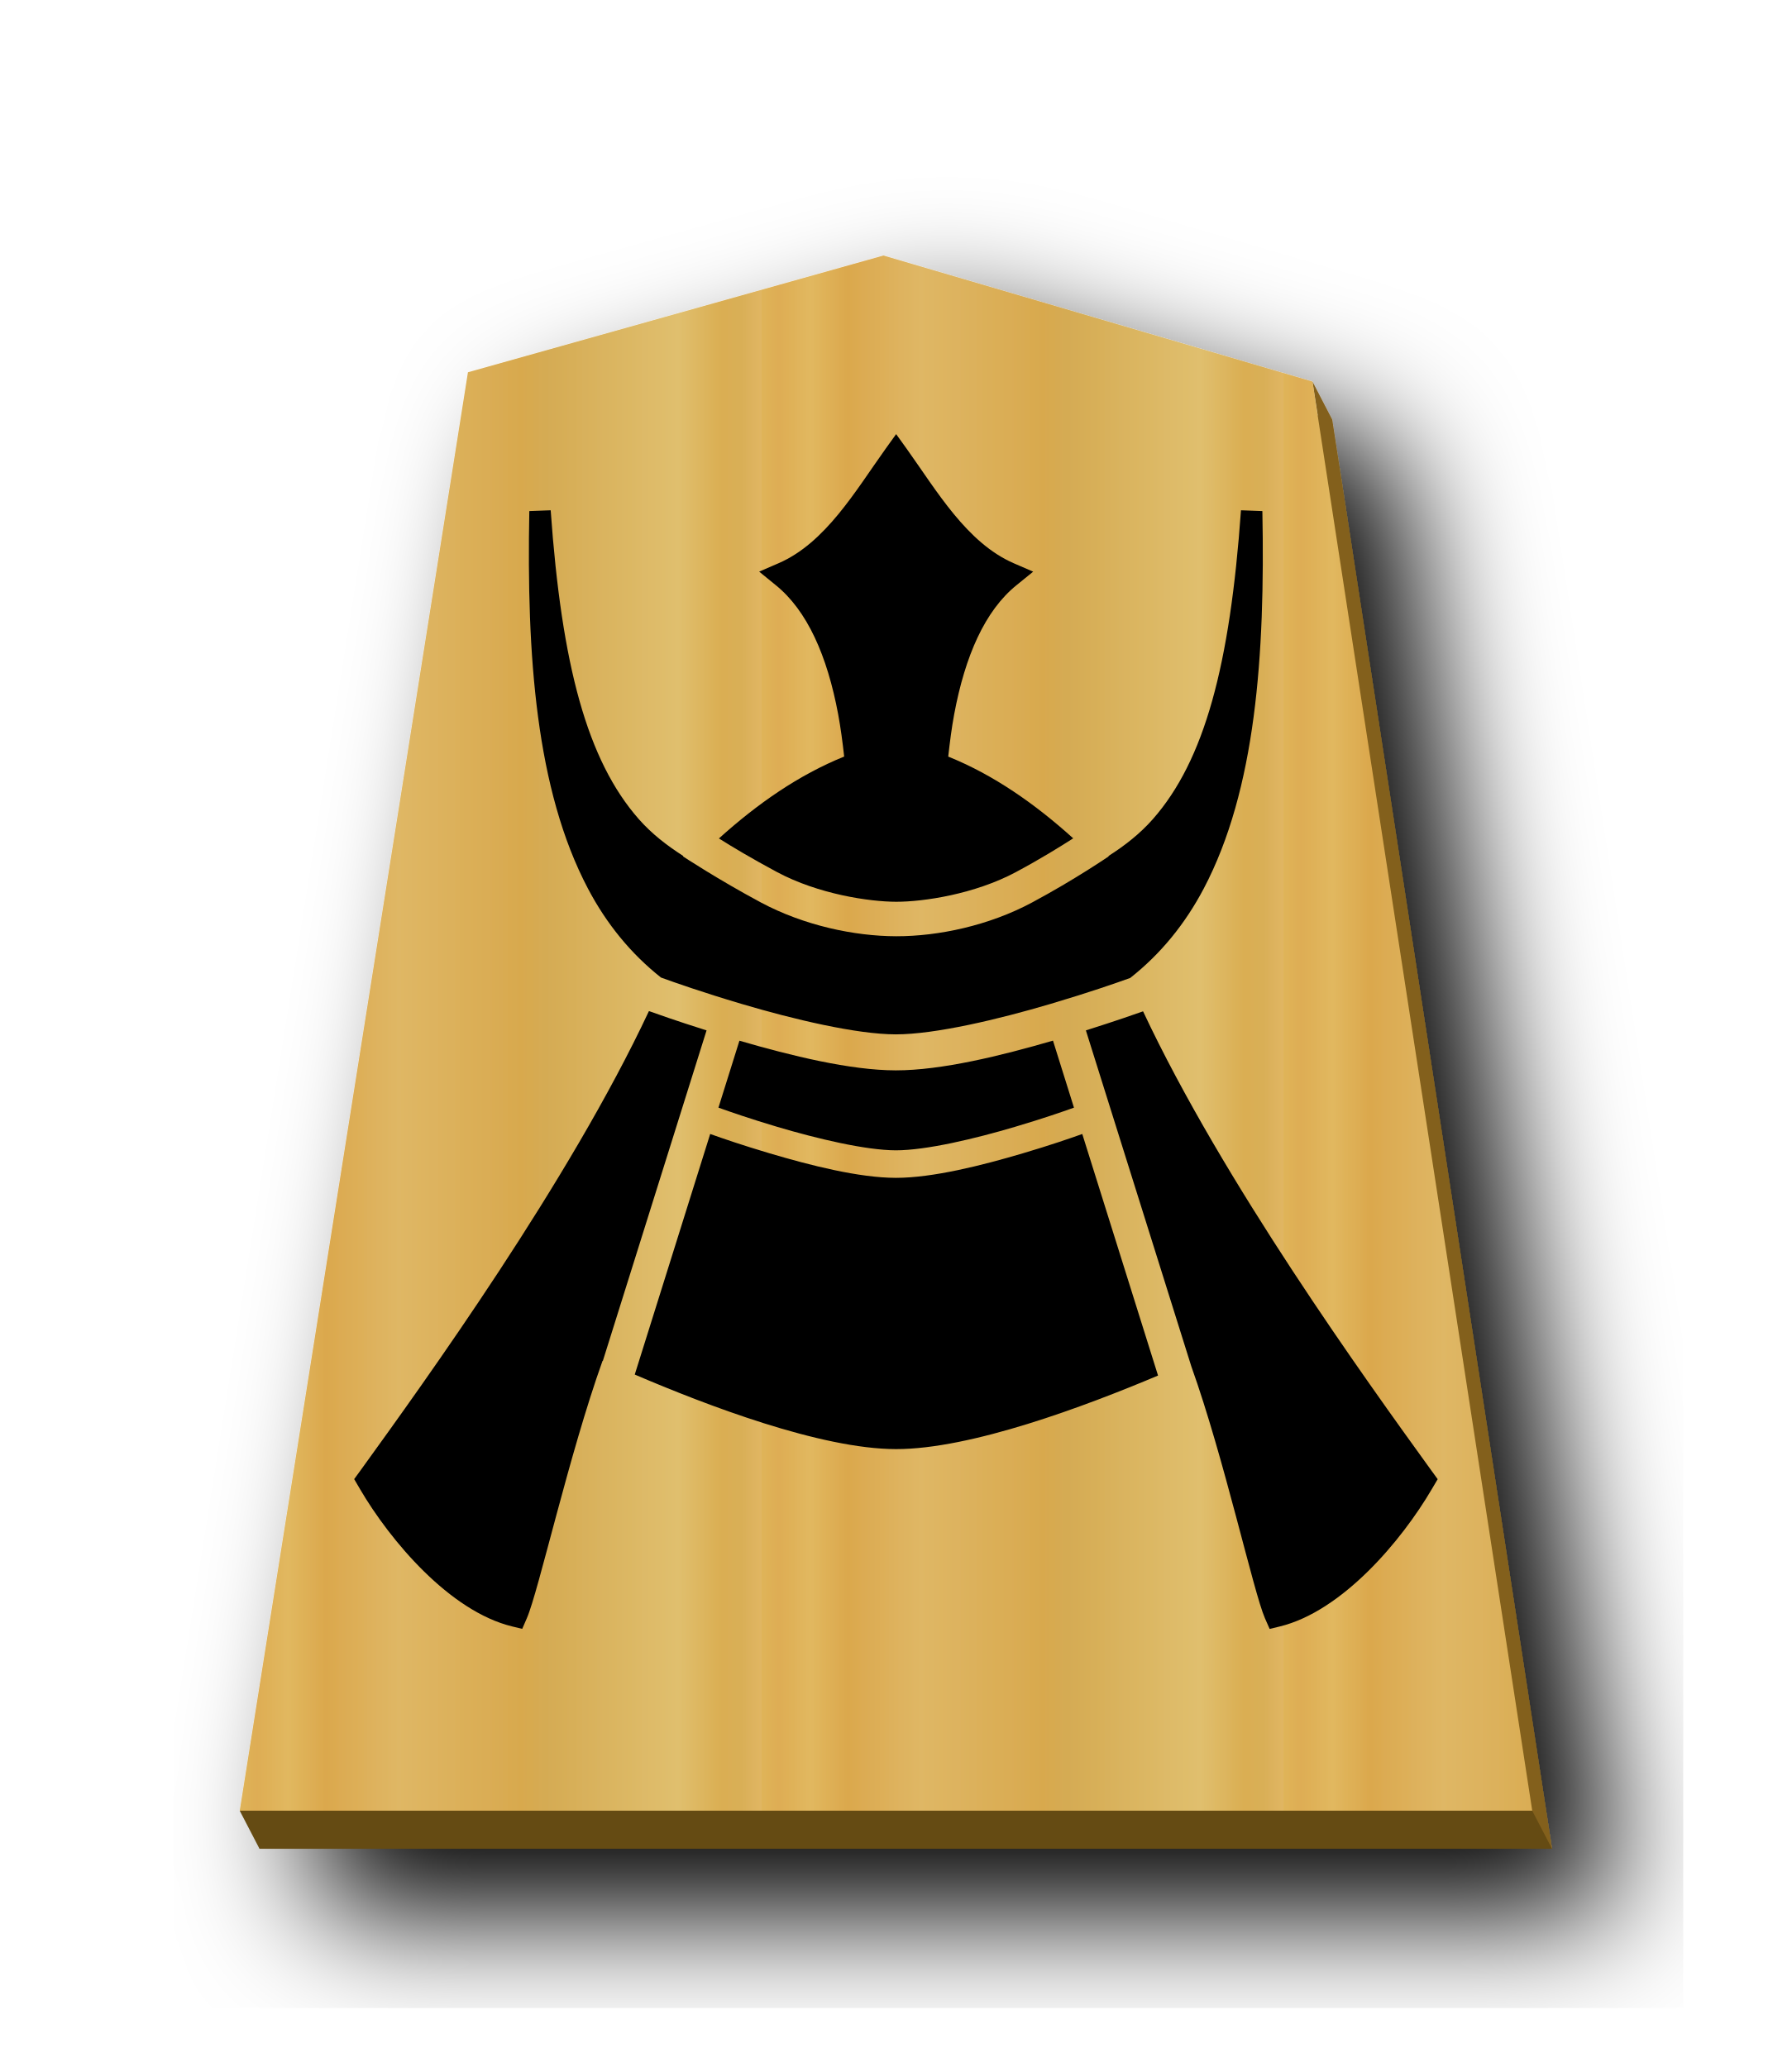
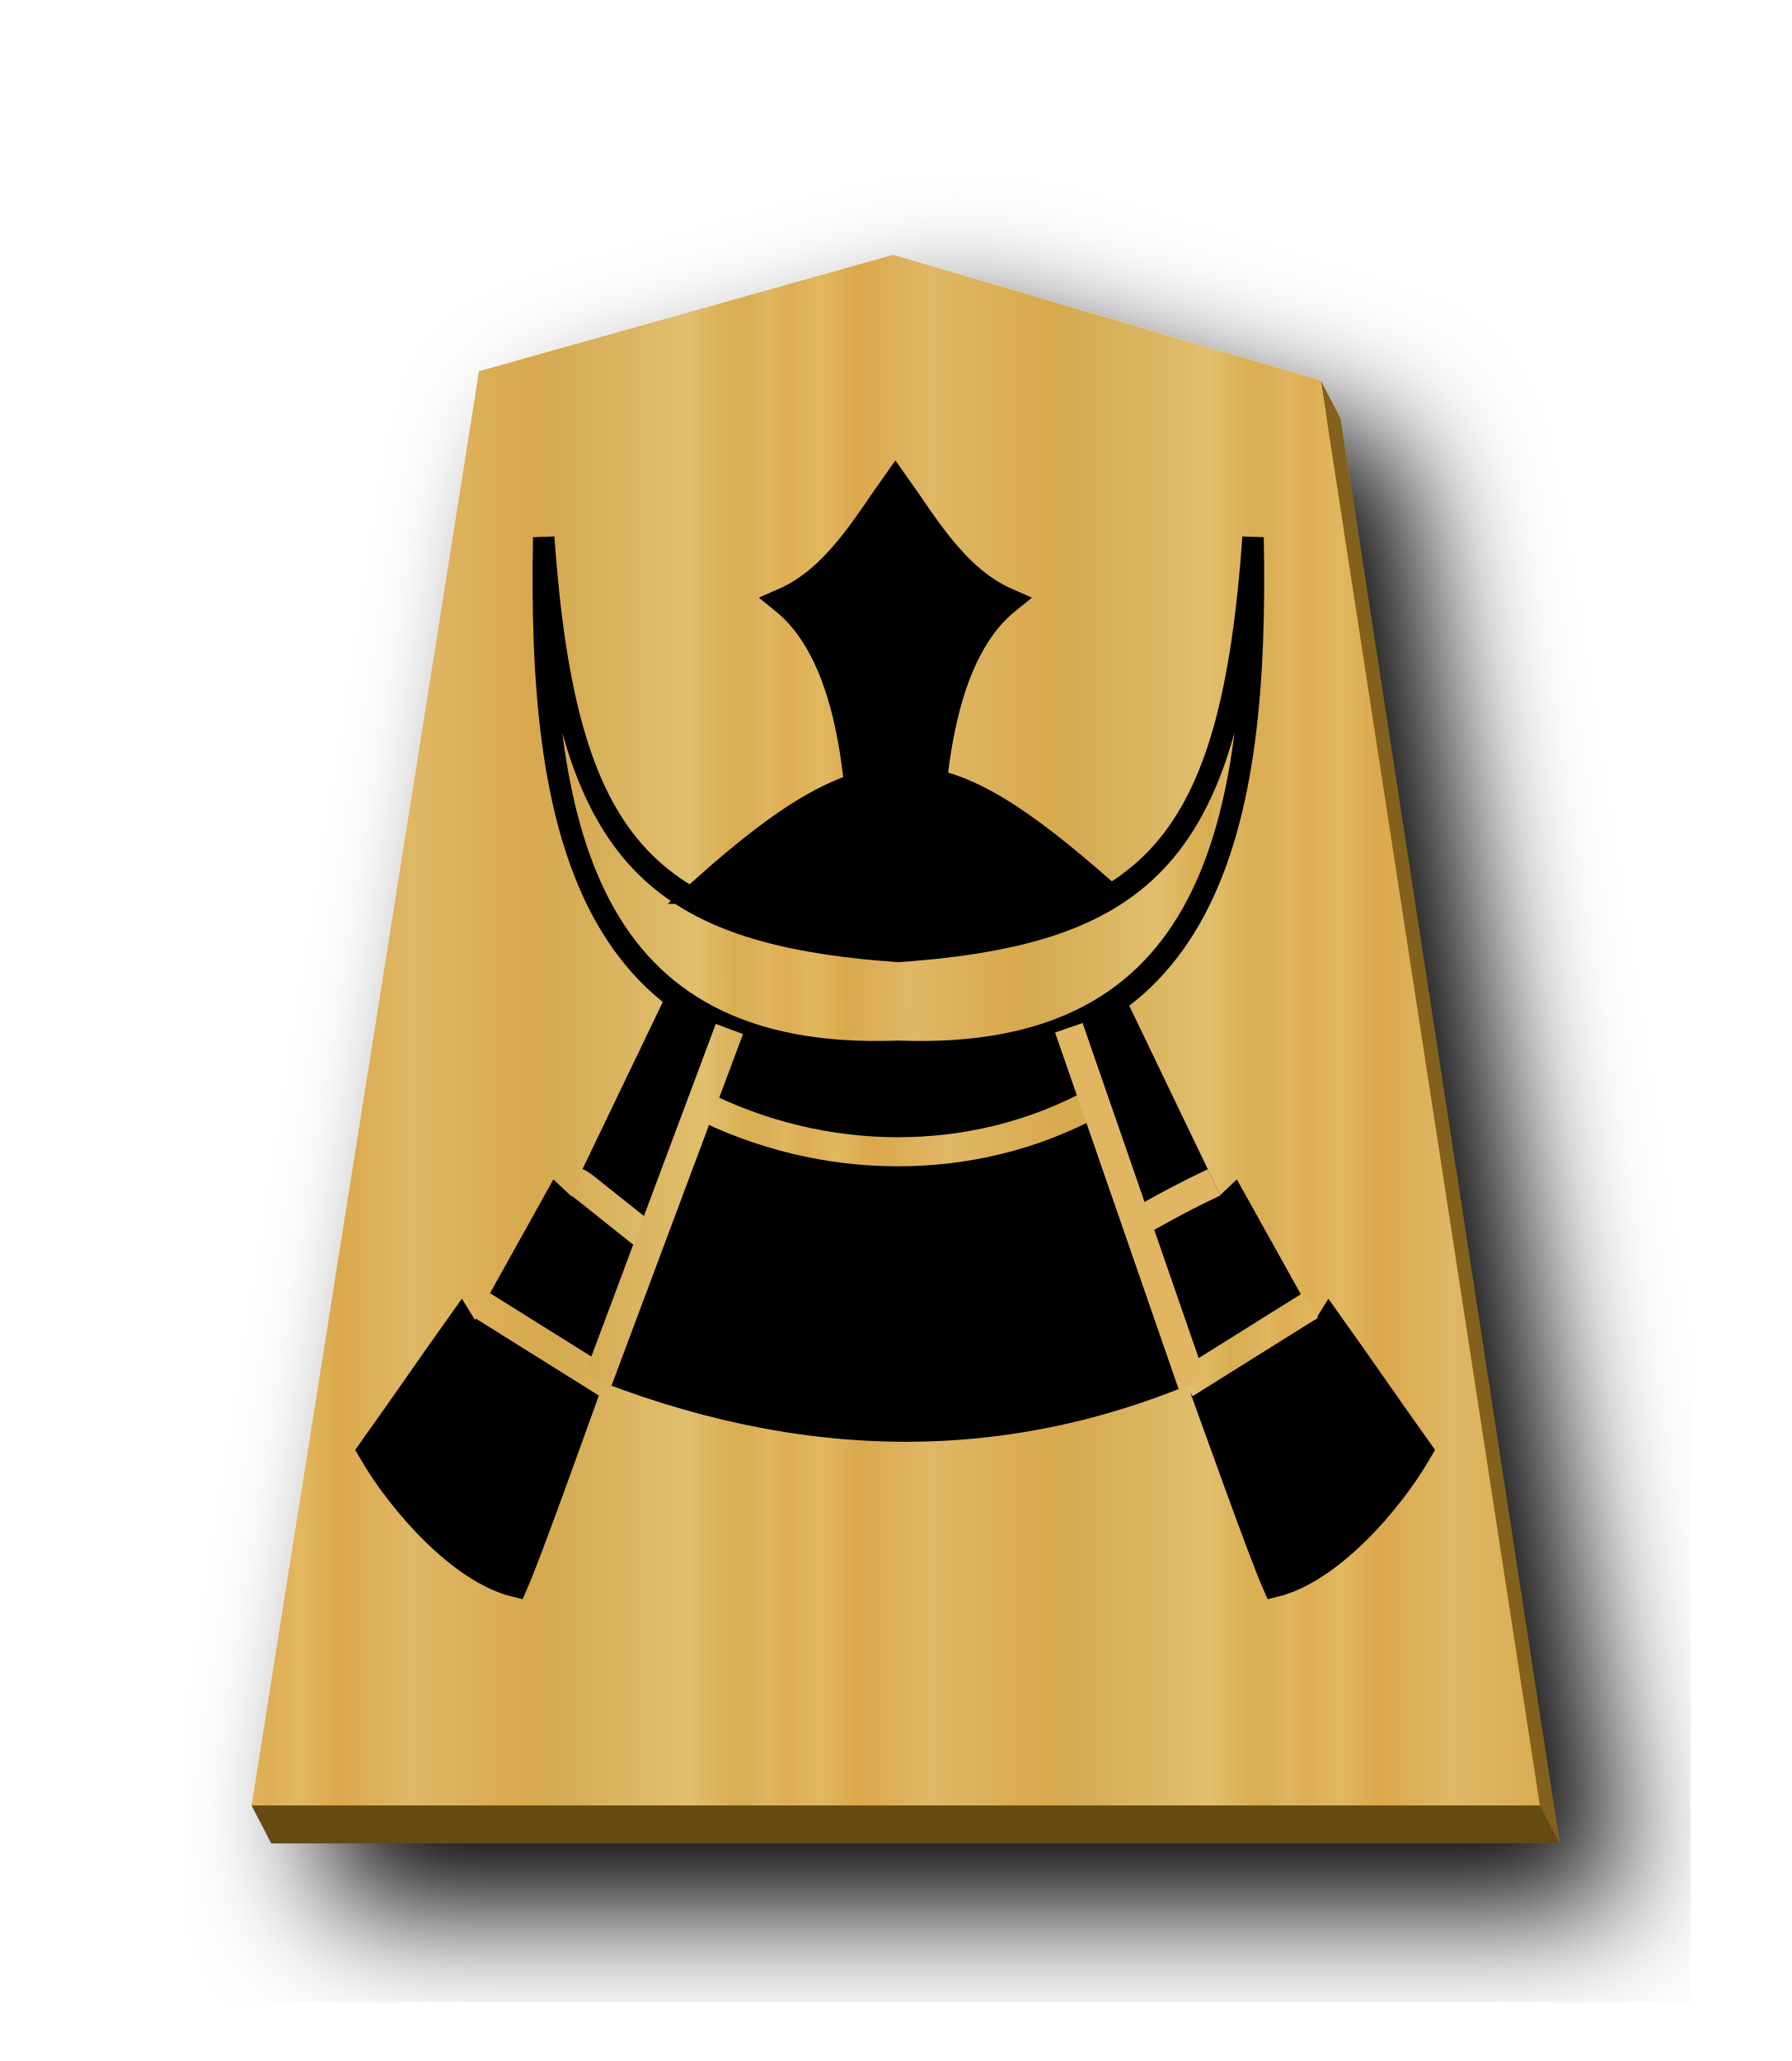
- <svg xmlns="http://www.w3.org/2000/svg" xmlns:xlink="http://www.w3.org/1999/xlink" viewBox="0 0 52 60" version="1.1" id="svg7457" width="52" height="60">
-   <defs id="defs7427">
-     <linearGradient id="a">
-       <stop offset="0" stop-color="#dfb459" id="stop7391" />
-       <stop offset=".033" stop-color="#dead54" id="stop7393" />
-       <stop offset=".093" stop-color="#e1b85f" id="stop7395" />
-       <stop offset=".165" stop-color="#dba84d" id="stop7397" />
-       <stop offset=".305" stop-color="#dfb765" id="stop7399" />
-       <stop offset=".539" stop-color="#d8a94e" id="stop7401" />
-       <stop offset=".586" stop-color="#d5ab53" id="stop7403" />
-       <stop offset=".84" stop-color="#e0bf6e" id="stop7405" />
-       <stop offset=".924" stop-color="#daae52" id="stop7407" />
-       <stop offset=".962" stop-color="#d9af57" id="stop7409" />
-       <stop offset="1" stop-color="#e1b663" id="stop7411" />
+ <svg xmlns="http://www.w3.org/2000/svg" xmlns:xlink="http://www.w3.org/1999/xlink" width="52.157" height="60" version="1.1" id="svg1717">
+   <defs id="defs1721">
+     <filter style="color-interpolation-filters:sRGB" id="filter1552">
+       <feFlood flood-opacity="0.498" flood-color="rgb(0,0,0)" result="flood" id="feFlood1542" />
+       <feComposite in="flood" in2="SourceGraphic" operator="in" result="composite1" id="feComposite1544" />
+       <feGaussianBlur in="composite1" stdDeviation="2.5" result="blur" id="feGaussianBlur1546" />
+       <feOffset dx="4.57967e-15" dy="4.41314e-15" result="offset" id="feOffset1548" />
+       <feComposite in="SourceGraphic" in2="offset" operator="over" result="composite2" id="feComposite1550" />
+     </filter>
+     <filter style="color-interpolation-filters:sRGB" id="filter1540">
+       <feFlood flood-opacity="0.498" flood-color="rgb(0,0,0)" result="flood" id="feFlood1530" />
+       <feComposite in="flood" in2="SourceGraphic" operator="in" result="composite1" id="feComposite1532" />
+       <feGaussianBlur in="composite1" stdDeviation="2.5" result="blur" id="feGaussianBlur1534" />
+       <feOffset dx="4.57967e-15" dy="4.41314e-15" result="offset" id="feOffset1536" />
+       <feComposite in="SourceGraphic" in2="offset" operator="over" result="composite2" id="feComposite1538" />
+     </filter>
+     <filter id="drop-shadow-9">
+       <feGaussianBlur in="SourceAlpha" result="blur" stdDeviation="2" id="feGaussianBlur5056" />
+       <feOffset result="offsetBlur" dx="2" dy="2" id="feOffset5058" />
+       <feBlend in="SourceGraphic" in2="offsetBlur" mode="normal" id="feBlend5060" />
+     </filter>
+     <filter id="drop-shadow-2">
+       <feGaussianBlur in="SourceAlpha" result="blur" stdDeviation="2" id="feGaussianBlur6807" />
+       <feOffset result="offsetBlur" dx="2" dy="2" id="feOffset6809" />
+       <feBlend in="SourceGraphic" in2="offsetBlur" mode="normal" id="feBlend6811" />
+     </filter>
+     <filter id="drop-shadow-2-8">
+       <feGaussianBlur in="SourceAlpha" result="blur" stdDeviation="2" id="feGaussianBlur6807-2" />
+       <feOffset result="offsetBlur" dx="2" dy="2" id="feOffset6809-8" />
+       <feBlend in="SourceGraphic" in2="offsetBlur" mode="normal" id="feBlend6811-0" />
+     </filter>
+     <filter id="drop-shadow-6">
+       <feGaussianBlur in="SourceAlpha" result="blur" stdDeviation="2" id="feGaussianBlur5056-9" />
+       <feOffset result="offsetBlur" dx="2" dy="2" id="feOffset5058-0" />
+       <feBlend in="SourceGraphic" in2="offsetBlur" mode="normal" id="feBlend5060-9" />
+     </filter>
+     <filter id="drop-shadow-27">
+       <feGaussianBlur in="SourceAlpha" result="blur" stdDeviation="2" id="feGaussianBlur5056-5" />
+       <feOffset result="offsetBlur" dx="2" dy="2" id="feOffset5058-6" />
+       <feBlend in="SourceGraphic" in2="offsetBlur" mode="normal" id="feBlend5060-96" />
+     </filter>
+     <filter id="drop-shadow-2-88">
+       <feGaussianBlur in="SourceAlpha" result="blur" stdDeviation="2" id="feGaussianBlur6807-1" />
+       <feOffset result="offsetBlur" dx="2" dy="2" id="feOffset6809-5" />
+       <feBlend in="SourceGraphic" in2="offsetBlur" mode="normal" id="feBlend6811-7" />
+     </filter>
+     <filter id="drop-shadow-2-6">
+       <feGaussianBlur in="SourceAlpha" result="blur" stdDeviation="2" id="feGaussianBlur6807-4" />
+       <feOffset result="offsetBlur" dx="2" dy="2" id="feOffset6809-6" />
+       <feBlend in="SourceGraphic" in2="offsetBlur" mode="normal" id="feBlend6811-8" />
+     </filter>
+     <filter id="drop-shadow-62">
+       <feGaussianBlur in="SourceAlpha" result="blur" stdDeviation="2" id="feGaussianBlur5056-7" />
+       <feOffset result="offsetBlur" dx="2" dy="2" id="feOffset5058-9" />
+       <feBlend in="SourceGraphic" in2="offsetBlur" mode="normal" id="feBlend5060-1" />
+     </filter>
+     <filter id="drop-shadow-1">
+       <feGaussianBlur in="SourceAlpha" result="blur" stdDeviation="2" id="feGaussianBlur5056-0" />
+       <feOffset result="offsetBlur" dx="2" dy="2" id="feOffset5058-7" />
+       <feBlend in="SourceGraphic" in2="offsetBlur" mode="normal" id="feBlend5060-4" />
+     </filter>
+     <filter id="drop-shadow-2-67">
+       <feGaussianBlur in="SourceAlpha" result="blur" stdDeviation="2" id="feGaussianBlur6807-7" />
+       <feOffset result="offsetBlur" dx="2" dy="2" id="feOffset6809-4" />
+       <feBlend in="SourceGraphic" in2="offsetBlur" mode="normal" id="feBlend6811-74" />
+     </filter>
+     <filter id="drop-shadow-2-86">
+       <feGaussianBlur in="SourceAlpha" result="blur" stdDeviation="2" id="feGaussianBlur6807-6" />
+       <feOffset result="offsetBlur" dx="2" dy="2" id="feOffset6809-9" />
+       <feBlend in="SourceGraphic" in2="offsetBlur" mode="normal" id="feBlend6811-1" />
+     </filter>
+     <filter id="drop-shadow-22">
+       <feGaussianBlur in="SourceAlpha" result="blur" stdDeviation="2" id="feGaussianBlur5056-0-5" />
+       <feOffset result="offsetBlur" dx="2" dy="2" id="feOffset5058-0-0" />
+       <feBlend in="SourceGraphic" in2="offsetBlur" mode="normal" id="feBlend5060-0" />
+     </filter>
+     <linearGradient id="linearGradient12530">
+       <stop style="stop-color:#dfb459;stop-opacity:1" offset="0" id="stop12526" />
+       <stop id="stop16843" offset="0.033" style="stop-color:#dead54;stop-opacity:1" />
+       <stop id="stop12556" offset="0.093" style="stop-color:#e1b85f;stop-opacity:1" />
+       <stop id="stop12532" offset="0.165" style="stop-color:#dba84d;stop-opacity:1" />
+       <stop style="stop-color:#dfb765;stop-opacity:1" offset="0.305" id="stop12564" />
+       <stop style="stop-color:#d8a94e;stop-opacity:1" offset="0.539" id="stop12558" />
+       <stop id="stop12562" offset="0.586" style="stop-color:#d5ab53;stop-opacity:1" />
+       <stop style="stop-color:#e0bf6e;stop-opacity:1" offset="0.84" id="stop12534" />
+       <stop id="stop16845" offset="0.924" style="stop-color:#daae52;stop-opacity:1" />
+       <stop id="stop12560" offset="0.962" style="stop-color:#d9af57;stop-opacity:1" />
+       <stop style="stop-color:#e1b663;stop-opacity:1" offset="1" id="stop12528" />
    </linearGradient>
-     <linearGradient xlink:href="#a" id="c" x1="-30.849" y1="30.267" x2="-14.721" y2="30.267" gradientUnits="userSpaceOnUse" spreadMethod="repeat" />
-     <filter id="b">
-       <feGaussianBlur in="SourceAlpha" result="blur" stdDeviation="2" id="feGaussianBlur7420" />
-       <feOffset result="offsetBlur" dx="2" dy="2" id="feOffset7422" />
-       <feBlend in="SourceGraphic" in2="offsetBlur" id="feBlend7424" mode="normal" />
+     <filter id="drop-shadow-6-9">
+       <feGaussianBlur in="SourceAlpha" result="blur" stdDeviation="2" id="feGaussianBlur5056-9-0" />
+       <feOffset result="offsetBlur" dx="2" dy="2" id="feOffset5058-0-2" />
+       <feBlend in="SourceGraphic" in2="offsetBlur" mode="normal" id="feBlend5060-9-0" />
    </filter>
+     <linearGradient xlink:href="#linearGradient12530" id="linearGradient59009" x1="-30.849" y1="30.267" x2="-14.721" y2="30.267" gradientUnits="userSpaceOnUse" spreadMethod="repeat" />
+     <filter id="drop-shadow-5">
+       <feGaussianBlur in="SourceAlpha" result="blur" stdDeviation="2" id="feGaussianBlur5056-6" />
+       <feOffset result="offsetBlur" dx="2" dy="2" id="feOffset5058-2" />
+       <feBlend in="SourceGraphic" in2="offsetBlur" mode="normal" id="feBlend5060-8" />
+     </filter>
+     <linearGradient xlink:href="#linearGradient12530" id="linearGradient60400" x1="-21.162" y1="236.614" x2="210.4" y2="235.324" gradientUnits="userSpaceOnUse" spreadMethod="repeat" />
+     <linearGradient xlink:href="#linearGradient12530" id="linearGradient60408" x1="294.715" y1="93.394" x2="311.827" y2="93.394" gradientUnits="userSpaceOnUse" />
+     <linearGradient xlink:href="#linearGradient12530" id="linearGradient60416" x1="262.772" y1="142.935" x2="280.5" y2="142.935" gradientUnits="userSpaceOnUse" spreadMethod="repeat" />
+     <linearGradient xlink:href="#linearGradient12530" id="linearGradient60432" x1="296.145" y1="93.368" x2="313.361" y2="93.368" gradientUnits="userSpaceOnUse" spreadMethod="repeat" />
+     <linearGradient xlink:href="#linearGradient12530" id="linearGradient60440" x1="295.323" y1="90.705" x2="311.338" y2="90.705" gradientUnits="userSpaceOnUse" />
  </defs>
-   <g transform="matrix(0.93934,0,0,0.93934,35.93493,1.558)" fill="#fecb00" filter="url(#b)" id="g7433">
-     <path d="m -10.348,7.413 -12.84,3.608 -7.05,44.45 H 9.696 L 2.907,11.31 2.296,10.133 2.46,11.179 Z" fill="#83611c" id="path7429" />
-     <path d="m -10.96,6.237 -12.838,3.608 -7.051,44.45 H 9.085 L 2.295,10.132 Z" fill="url(#c)" id="path7431" style="fill:url(#c)" />
+   <filter id="drop-shadow">
+     <feGaussianBlur in="SourceAlpha" result="blur" stdDeviation="2" id="feGaussianBlur1692" />
+     <feOffset result="offsetBlur" dx="2" dy="2" id="feOffset1694" />
+     <feBlend in="SourceGraphic" in2="offsetBlur" mode="normal" id="feBlend1696" />
+   </filter>
+   <g transform="matrix(0.9393427,0,0,0.9393427,36.30043,1.557944)" id="g5079-7" style="display:inline;fill:#fecb00;fill-opacity:1;filter:url(#drop-shadow-22)">
+     <path style="fill:#83611c;fill-opacity:1;stroke-width:0.939" d="M 26.58 8.521 L 14.52 11.91 L 7.896 53.664 L 45.408 53.664 L 39.031 12.182 L 38.457 11.076 L 38.611 12.059 L 26.58 8.521 z " transform="matrix(1.064574,0,0,1.064574,-38.6445,-1.658547)" id="path59011" />
+     <path d="m -10.96,6.237 -12.838,3.608 -7.051,44.45 39.934,2.8e-5 -6.79,-44.163 z" id="path5063-6" style="fill:url(#linearGradient59009);fill-opacity:1;" />
  </g>
-   <path d="m 7.531,53.665 -0.574,-1.105 H 44.468 l 0.575,1.105 z" fill="#654b13" id="path7435" />
-   <path id="path6292" style="color:#000000;font-style:normal;font-variant:normal;font-weight:normal;font-stretch:normal;font-size:medium;line-height:normal;font-family:sans-serif;font-variant-ligatures:normal;font-variant-position:normal;font-variant-caps:normal;font-variant-numeric:normal;font-variant-alternates:normal;font-variant-east-asian:normal;font-feature-settings:normal;font-variation-settings:normal;text-indent:0;text-align:start;text-decoration:none;text-decoration-line:none;text-decoration-style:solid;text-decoration-color:#000000;letter-spacing:normal;word-spacing:normal;text-transform:none;writing-mode:lr-tb;direction:ltr;text-orientation:mixed;dominant-baseline:auto;baseline-shift:baseline;text-anchor:start;white-space:normal;shape-padding:0;shape-margin:0;inline-size:0;clip-rule:nonzero;display:inline;overflow:visible;visibility:visible;isolation:auto;mix-blend-mode:normal;color-interpolation:sRGB;color-interpolation-filters:linearRGB;solid-color:#000000;solid-opacity:1;vector-effect:none;fill:#000000;fill-opacity:1;fill-rule:nonzero;stroke:none;stroke-width:0.75;stroke-linecap:butt;stroke-linejoin:miter;stroke-miterlimit:4;stroke-dasharray:none;stroke-dashoffset:0;stroke-opacity:1;color-rendering:auto;image-rendering:auto;shape-rendering:auto;text-rendering:auto;enable-background:accumulate;stop-color:#000000" d="m 26.008,12.601 -0.303,0.422 c -0.881,1.232 -1.746,2.732 -3.104,3.324 l -0.568,0.246 0.482,0.393 c 0.912,0.738 1.493,2.047 1.811,3.75 0.072,0.388 0.127,0.801 0.174,1.225 -1.321,0.534 -2.515,1.368 -3.635,2.377 0.389,0.246 0.951,0.582 1.688,0.977 1.2,0.642 2.681,0.86 3.457,0.861 0.79,8.46e-4 2.274,-0.219 3.473,-0.861 0.746,-0.4 1.279,-0.735 1.664,-0.98 -1.117,-1.007 -2.308,-1.84 -3.627,-2.373 0.047,-0.424 0.1,-0.837 0.172,-1.225 0.318,-1.703 0.896,-3.012 1.809,-3.75 l 0.484,-0.393 -0.568,-0.246 c -1.357,-0.592 -2.225,-2.092 -3.105,-3.324 z m -10.025,2.211 -0.621,0.023 c -0.081,4.184 0.191,8.092 1.703,10.961 0.536,1.017 1.239,1.883 2.119,2.58 0.391,0.142 1.18,0.421 2.334,0.764 1.506,0.447 3.341,0.884 4.48,0.885 1.143,3.81e-4 2.983,-0.437 4.494,-0.885 1.126,-0.334 1.897,-0.604 2.309,-0.752 0.887,-0.699 1.594,-1.57 2.133,-2.592 1.512,-2.869 1.784,-6.776 1.703,-10.961 l -0.621,-0.023 c -0.319,4.498 -1.058,7.262 -2.559,8.967 -0.369,0.419 -0.806,0.762 -1.285,1.068 l 0.006,0.01 c 0,0 -0.975,0.67 -2.225,1.34 -1.249,0.67 -2.718,0.982 -3.943,0.98 -1.214,-0.002 -2.68,-0.313 -3.93,-0.982 -1.249,-0.669 -2.258,-1.336 -2.258,-1.336 l 0.008,-0.012 C 19.35,24.54 18.91,24.198 18.541,23.779 17.041,22.074 16.301,19.31 15.982,14.812 Z m 2.85,14.539 c -2.323,4.954 -6.476,10.71 -8.359,13.316 l -0.195,0.268 0.17,0.291 c 0.872,1.49 2.601,3.546 4.418,3.986 l 0.289,0.07 0.135,-0.311 c 0.339,-0.778 1.224,-4.756 2.197,-7.471 0.003,8.47e-4 0.006,0.003 0.008,0.004 l 3.01,-9.594 c -0.931,-0.295 -1.416,-0.47 -1.672,-0.561 z m 14.34,0.006 c -0.262,0.092 -0.735,0.26 -1.658,0.553 l 3.061,9.756 c 0.947,2.642 1.803,6.546 2.135,7.307 l 0.137,0.311 0.289,-0.07 c 1.817,-0.44 3.544,-2.496 4.416,-3.986 l 0.172,-0.291 -0.195,-0.268 c -1.882,-2.606 -6.032,-8.359 -8.355,-13.311 z m -2.613,0.85 c -1.5,0.437 -3.235,0.864 -4.561,0.863 -1.319,-4.49e-4 -3.045,-0.426 -4.539,-0.861 l -0.609,1.943 c 0.342,0.122 0.901,0.318 1.711,0.559 1.156,0.343 2.565,0.679 3.439,0.68 0.877,2.88e-4 2.292,-0.336 3.451,-0.68 0.812,-0.241 1.374,-0.436 1.717,-0.559 z m -9.949,2.711 -2.189,6.982 c 2.073,0.887 5.395,2.161 7.58,2.164 2.176,0.003 5.486,-1.241 7.607,-2.135 l -2.199,-7.012 c -0.363,0.129 -0.924,0.324 -1.729,0.562 -1.189,0.352 -2.611,0.711 -3.68,0.711 -1.066,-3.64e-4 -2.483,-0.361 -3.668,-0.713 -0.8,-0.238 -1.36,-0.431 -1.723,-0.561 z" />
+   <path style="fill:#654b13;stroke:none;stroke-width:1px;stroke-linecap:butt;stroke-linejoin:miter;stroke-opacity:1;fill-opacity:1" d="M 7.897,53.665 7.323,52.56 l 37.512,2.6e-5 0.575,1.105 z" id="path59015" />
+   <g id="g4765-8" transform="matrix(0.8466389,0,0,0.8466389,-241.0114,-43.8698)" style="display:inline;stroke-width:1;stroke-miterlimit:4;stroke-dasharray:none">
+     <g id="g4749-0" style="stroke-width:1;stroke-miterlimit:4;stroke-dasharray:none">
+       <g id="g4698-6" transform="translate(-0.1909194)" style="stroke-width:1;stroke-miterlimit:4;stroke-dasharray:none">
+         <g style="stroke:#000000;stroke-width:1;stroke-miterlimit:4;stroke-dasharray:none" transform="translate(31.46625,-52.3259)" id="g4642-5">
+           <path style="fill:#000000;stroke:#000000;stroke-width:1;stroke-linecap:butt;stroke-linejoin:miter;stroke-miterlimit:4;stroke-dasharray:none;stroke-opacity:1" d="m 282.83,136.555 c 0.204,-5.886 -0.282,-11.142 -3.009,-13.33 2.021,-0.874 3.211,-2.979 4.365,-4.579 1.153,1.599 2.344,3.705 4.365,4.579 -2.727,2.187 -3.213,7.444 -3.009,13.33 v 4e-5 c -0.479,0.154 -0.912,0.23 -1.356,0.233 -0.444,-0.003 -0.877,-0.079 -1.356,-0.233 z" id="path4543-7-5" transform="matrix(0.8817882,0,0,0.8893486,33.59414,15.21736)" />
+           <path transform="matrix(0.06852995,0,0,0.08094496,265.4334,113.5891)" style="fill:url(#linearGradient60400);stroke:#000000;stroke-width:10.741;stroke-linecap:butt;stroke-linejoin:miter;stroke-miterlimit:4;stroke-dasharray:none;stroke-opacity:1;fill-opacity:1" d="M 97.159,111.627 C 94.395,233.017 116.773,335.819 275.143,330.702 433.513,335.819 455.891,233.017 453.127,111.627 442.062,243.914 401.615,279.031 275.143,286.665 148.672,279.031 108.224,243.914 97.159,111.627 Z" id="path4545-5" />
+           <path transform="matrix(0.06852995,0,0,0.08094496,265.4334,113.5891)" style="fill:#000000;stroke:#000000;stroke-width:13.427;stroke-linecap:butt;stroke-linejoin:miter;stroke-miterlimit:4;stroke-dasharray:none;stroke-opacity:1" d="m 166.796,305.119 -54.464,95.975 -8.754,-6.962 -40.59,61.713 -7.283,-9.989 c -17.702,21.022 -27.021,32.762 -44.724,53.783 14.216,20.56 44.129,49.69 71.961,55.397 13.293,-25.846 83.134,-195.794 102.034,-237.339 m 195.234,-12.578 54.464,95.975 8.754,-6.962 40.59,61.713 7.283,-9.989 c 17.702,21.022 27.021,32.762 44.724,53.783 -14.216,20.56 -44.129,49.69 -71.961,55.397 -13.293,-25.846 -83.134,-195.794 -102.034,-237.339" id="path4555-4" />
+           <path style="fill:#000000;stroke:#000000;stroke-width:0.985;stroke-linecap:butt;stroke-linejoin:miter;stroke-miterlimit:4;stroke-dasharray:none;stroke-opacity:1" d="m 273.596,150.941 c 7.368,2.998 14.491,3.094 21.344,0 l -4.026,-11.426 c -4.026,1.6 -9.195,1.934 -13.229,-0.091 z" id="path4559-6" />
+           <path style="fill:none;stroke:url(#linearGradient60416);stroke-width:1;stroke-linecap:butt;stroke-linejoin:miter;stroke-miterlimit:4;stroke-dasharray:none;stroke-opacity:1" d="m 277.406,142.092 c 4.274,2.181 9.44,2.241 13.607,-0.031" id="path4553-5" />
+         </g>
+         <path transform="translate(-0.7954951,2.740039)" style="fill:none;stroke:url(#linearGradient60440);stroke-width:1;stroke-linecap:butt;stroke-linejoin:miter;stroke-miterlimit:4;stroke-dasharray:none;stroke-opacity:1" d="m 305.46,89.714 c 0.226,0.11 0.292,0.192 0.382,0.255 l 2.239,1.784 m 19.327,-2.022 c -1.58,0.756 -1.927,1.009 -2.891,1.514" id="path4667-9" />
+         <path id="path4676-2" d="m 303.51,92.019 4.314,2.699 m 24.168,-2.699 -4.314,2.699" style="fill:none;stroke:url(#linearGradient60432);stroke-width:1;stroke-linecap:butt;stroke-linejoin:miter;stroke-miterlimit:4;stroke-dasharray:none;stroke-opacity:1" transform="translate(-2.069544,4.683662)" />
+         <path id="path4684-3" d="m 305.415,99.305 4.528,-12.106 m 11.674,-0.042 4.25,12.266" style="fill:none;stroke:url(#linearGradient60408);stroke-width:1;stroke-linecap:butt;stroke-linejoin:miter;stroke-miterlimit:4;stroke-dasharray:none;stroke-opacity:1" />
+       </g>
+       <path style="fill:#000000;stroke:#000000;stroke-width:1;stroke-linecap:butt;stroke-linejoin:miter;stroke-miterlimit:4;stroke-dasharray:none;stroke-opacity:1" d="m 308.939,82.397 c 5.872,-5.234 8.038,-4.799 13.62,0.085 -2.865,1.17 -3.08,1.033 -6.698,1.682 -3.343,-0.681 -2.766,-0.121 -6.921,-1.767 z" id="path4726-6" />
+     </g>
+   </g>
</svg>
